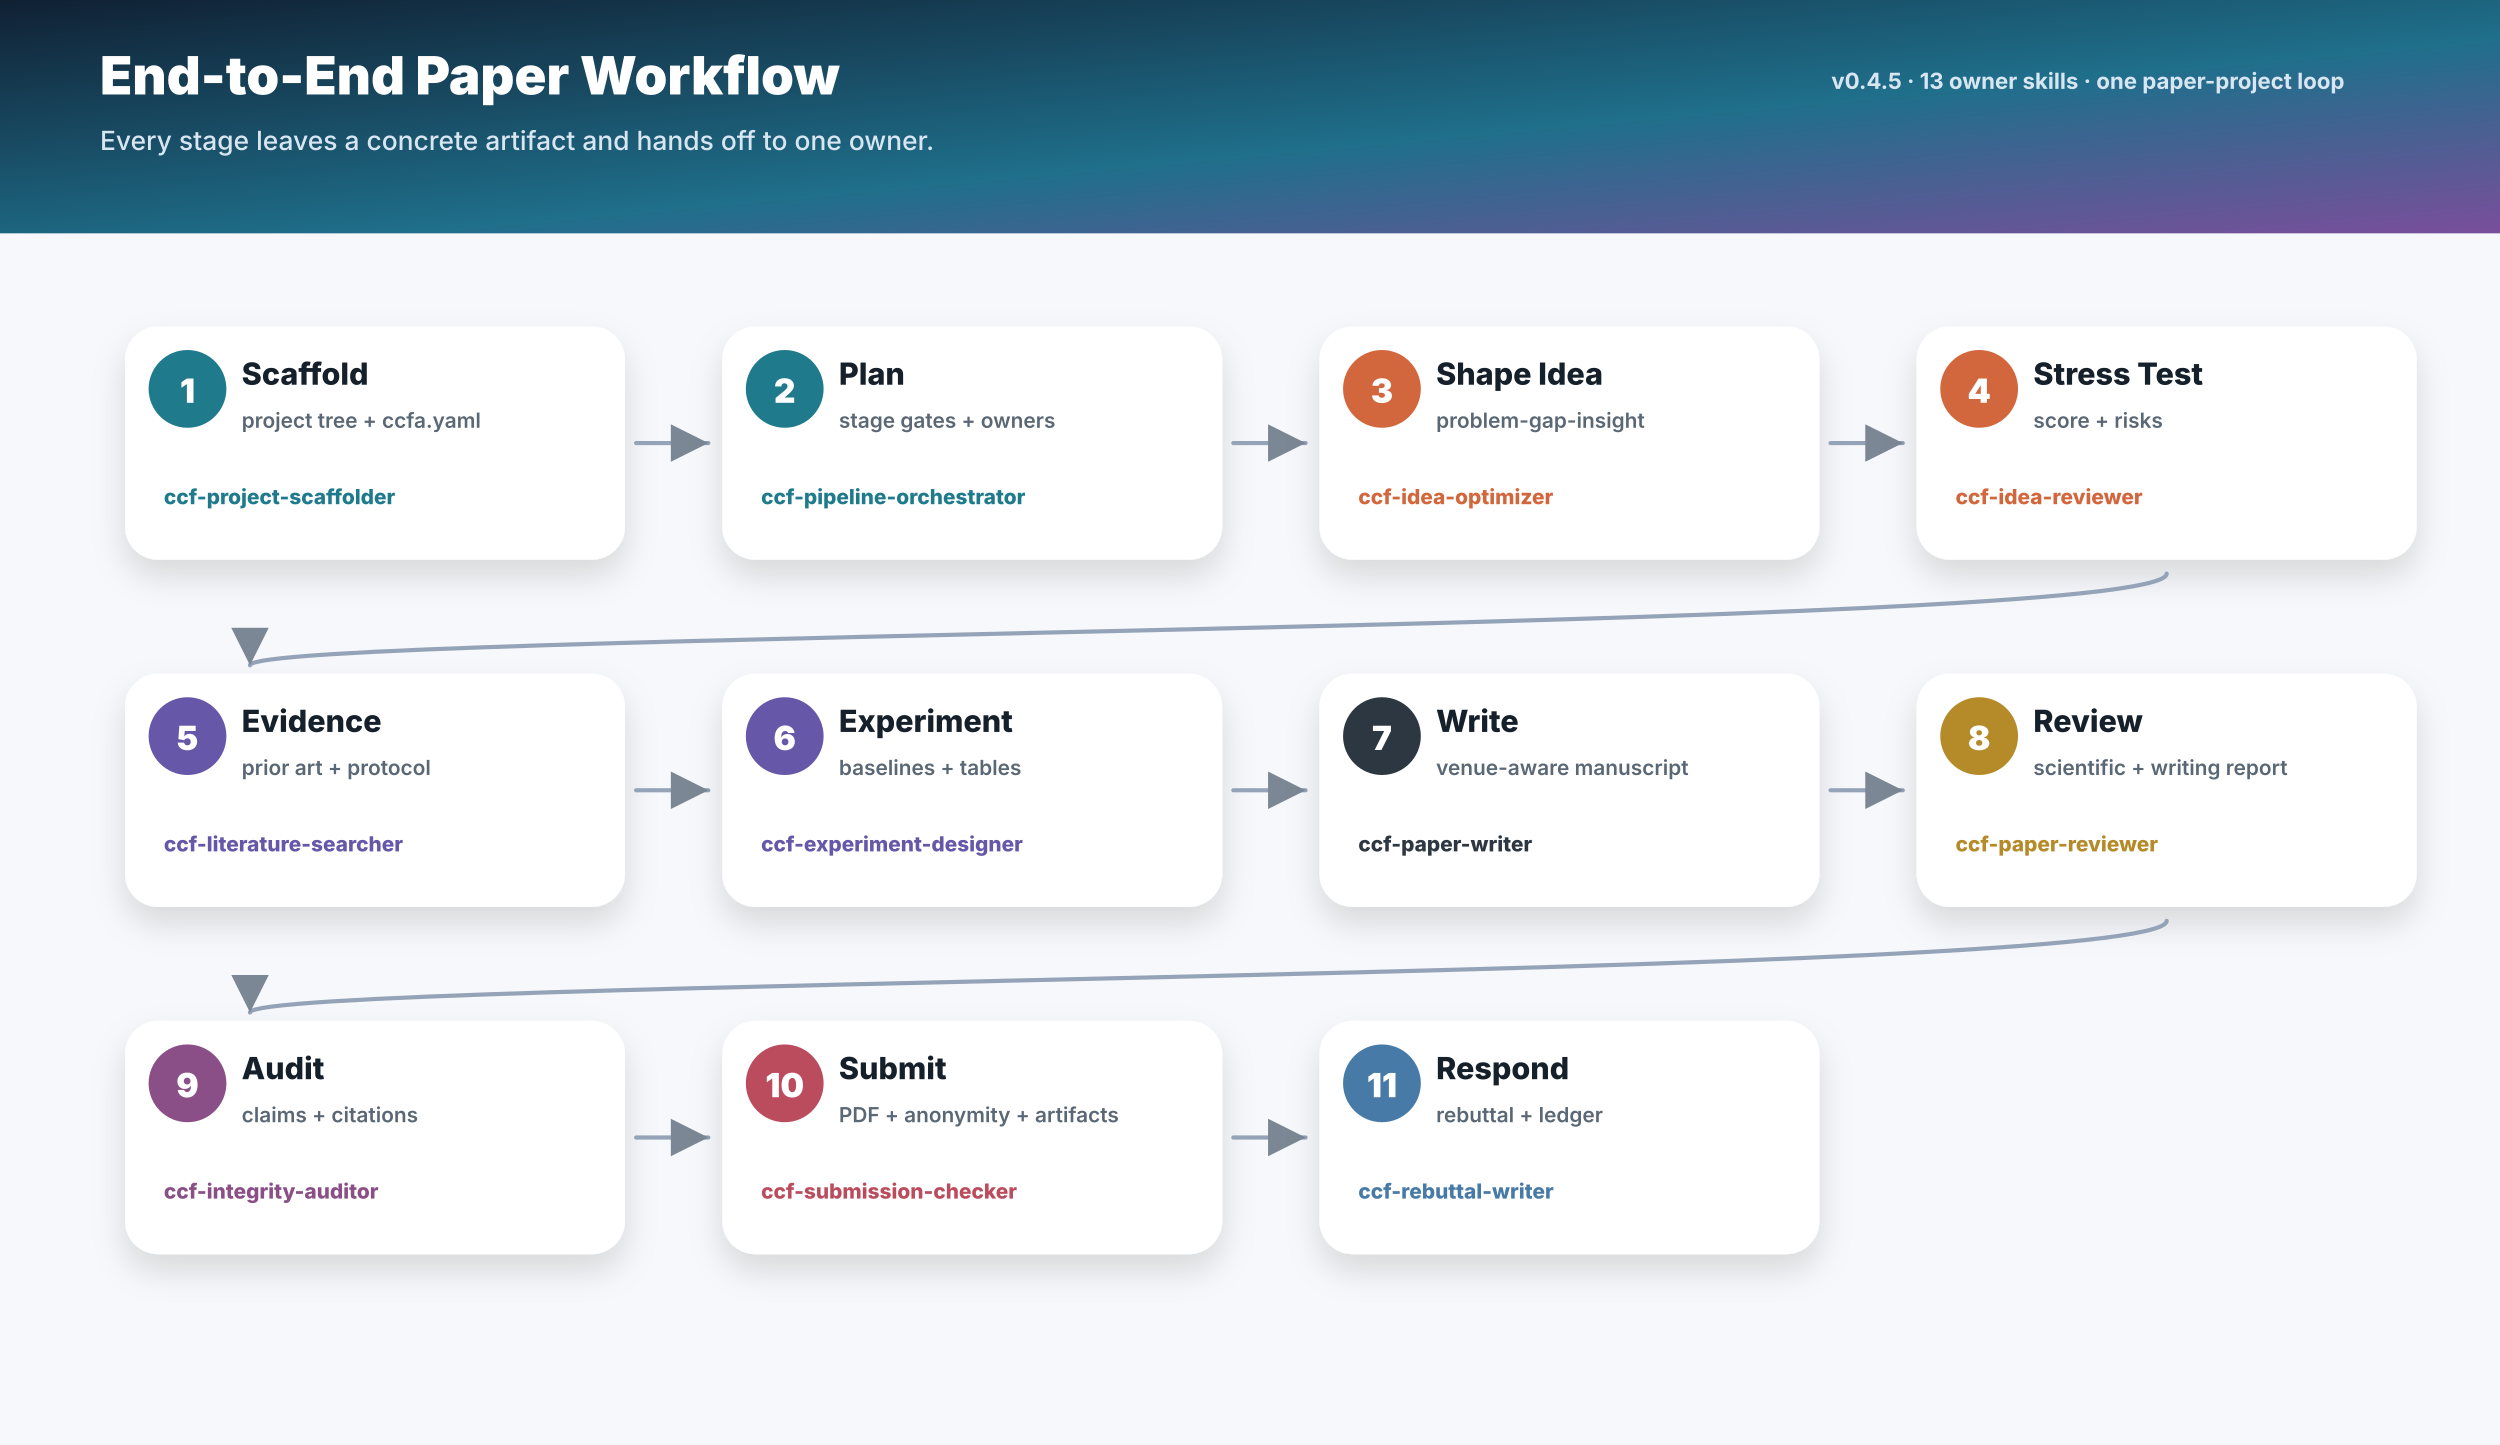
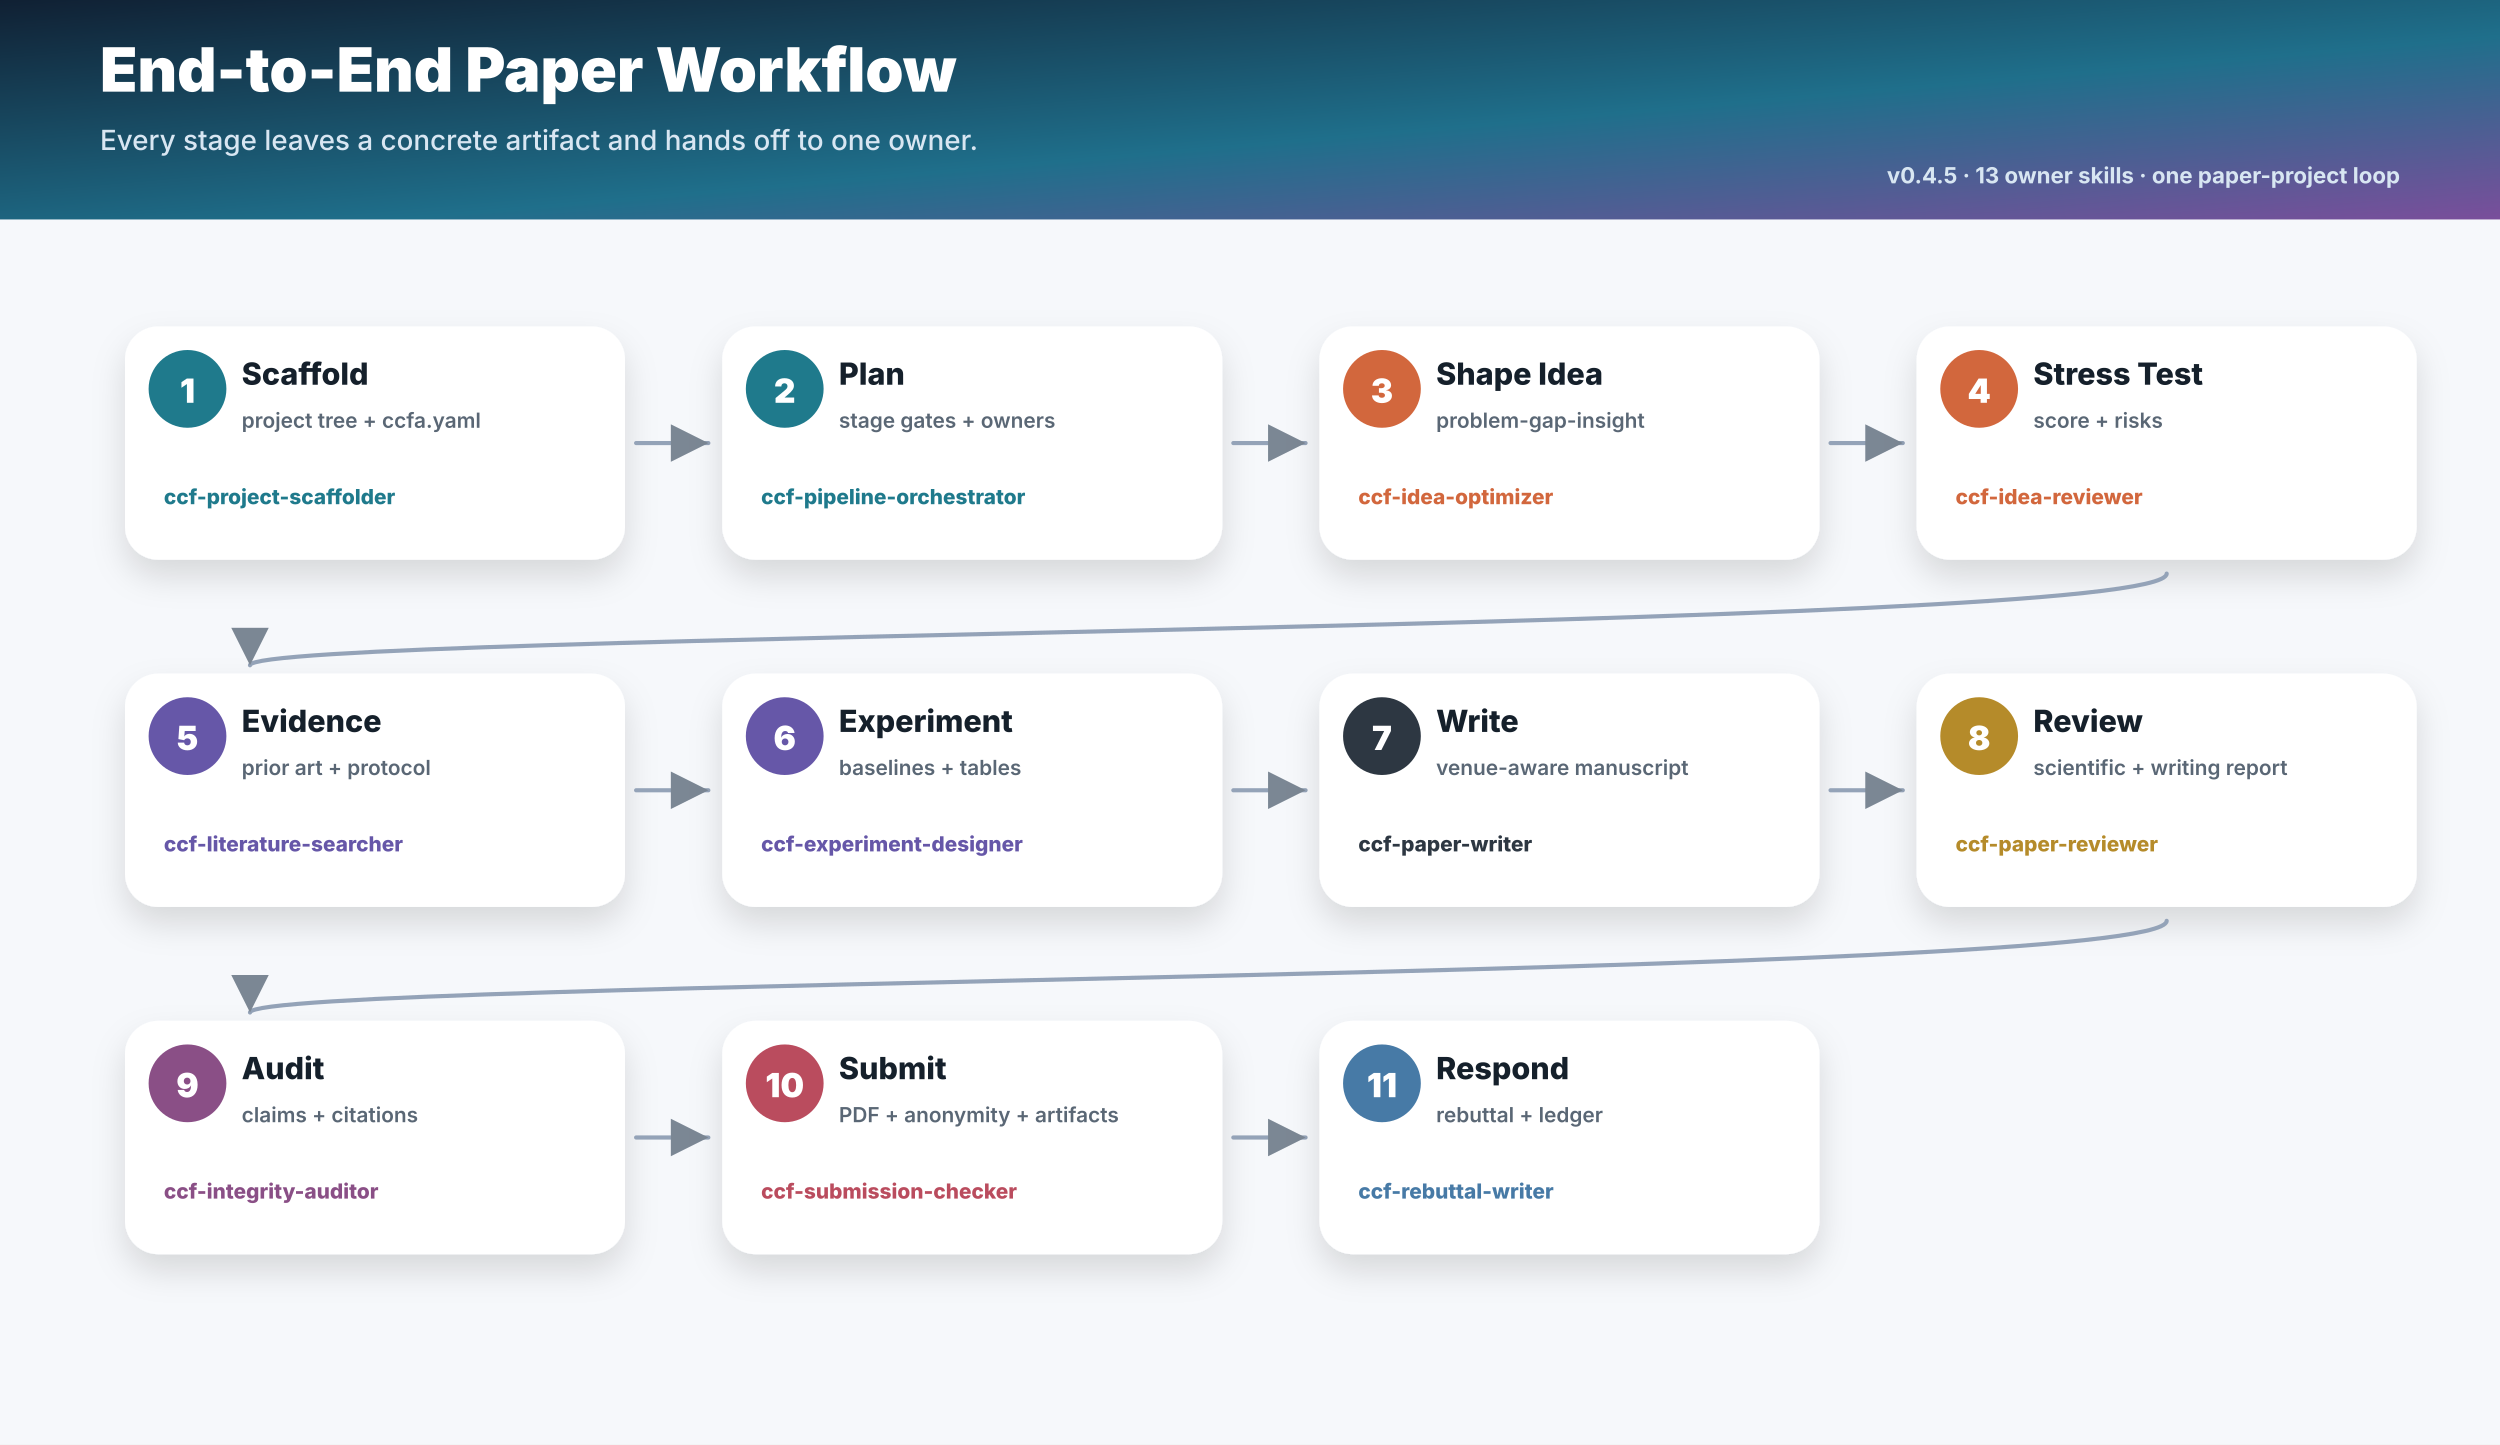
<svg xmlns="http://www.w3.org/2000/svg" width="1800" height="1040" viewBox="0 0 1800 1040">
  <defs>
    <linearGradient id="header" x1="0" y1="0" x2="1" y2="1">
      <stop offset="0" stop-color="#102033" />
      <stop offset="0.58" stop-color="#1F6F8B" />
      <stop offset="1" stop-color="#7A4E9B" />
    </linearGradient>
    <filter id="shadow" x="-20%" y="-20%" width="140%" height="160%">
      <feDropShadow dx="0" dy="12" stdDeviation="12" flood-color="#0B1826" flood-opacity="0.13" />
    </filter>
    <marker id="arrow" markerWidth="13" markerHeight="13" refX="11" refY="6.5" orient="auto">
      <path d="M2,2 L11,6.5 L2,11 Z" fill="#7B8794" />
    </marker>
  </defs>
  <style>text{font-family:Inter, Segoe UI, Arial, sans-serif;dominant-baseline:auto} .mono{font-family:Consolas,Menlo,monospace}</style>
  <rect x="0" y="0" width="1800" height="1040" rx="0" fill="#F6F8FB" stroke="none" stroke-width="2" />
-   <rect x="0" y="0" width="1800" height="168" rx="0" fill="url(#header)" stroke="none" stroke-width="2" />
-   <text x="72" y="68" font-size="38" font-weight="850" fill="#FFFFFF" text-anchor="start">End-to-End Paper Workflow</text>
-   <text x="72" y="108" font-size="19" font-weight="500" fill="#D8E6F2" text-anchor="start">Every stage leaves a concrete artifact and hands off to one owner.</text>
-   <text x="1688" y="64" font-size="16" font-weight="650" fill="#D8E6F2" text-anchor="end">v0.4.5 · 13 owner skills · one paper-project loop</text>
+   <rect x="0" y="0" width="1800" height="158" rx="0" fill="url(#header)" stroke="none" stroke-width="2" />
+   <text x="72" y="66" font-size="44" font-weight="850" fill="#FFFFFF" text-anchor="start">End-to-End Paper Workflow</text>
+   <text x="72" y="108" font-size="20" font-weight="500" fill="#D8E6F2" text-anchor="start">Every stage leaves a concrete artifact and hands off to one owner.</text>
+   <text x="1728" y="132" font-size="16" font-weight="650" fill="#D8E6F2" text-anchor="end">v0.4.5 · 13 owner skills · one paper-project loop</text>
  <rect x="90" y="235" width="360" height="168" rx="24" fill="#FFFFFF" stroke="none" stroke-width="2" filter="url(#shadow)" />
  <circle cx="135" cy="280" r="28" fill="#1F7A8C" />
  <text x="135" y="290" font-size="24" font-weight="850" fill="#FFFFFF" text-anchor="middle">1</text>
  <text x="174" y="277" font-size="22" font-weight="840" fill="#15202B" text-anchor="start">Scaffold</text>
  <text x="174" y="308" font-size="15" font-weight="560" fill="#5A6775" text-anchor="start">project tree + ccfa.yaml</text>
  <text x="118" y="363" font-size="15" font-weight="760" fill="#1F7A8C" text-anchor="start">ccf-project-scaffolder</text>
  <line x1="458" y1="319" x2="510" y2="319" stroke="#94A3B8" stroke-width="3" stroke-linecap="round" marker-end="url(#arrow)" />
  <rect x="520" y="235" width="360" height="168" rx="24" fill="#FFFFFF" stroke="none" stroke-width="2" filter="url(#shadow)" />
  <circle cx="565" cy="280" r="28" fill="#1F7A8C" />
  <text x="565" y="290" font-size="24" font-weight="850" fill="#FFFFFF" text-anchor="middle">2</text>
  <text x="604" y="277" font-size="22" font-weight="840" fill="#15202B" text-anchor="start">Plan</text>
  <text x="604" y="308" font-size="15" font-weight="560" fill="#5A6775" text-anchor="start">stage gates + owners</text>
  <text x="548" y="363" font-size="15" font-weight="760" fill="#1F7A8C" text-anchor="start">ccf-pipeline-orchestrator</text>
  <line x1="888" y1="319" x2="940" y2="319" stroke="#94A3B8" stroke-width="3" stroke-linecap="round" marker-end="url(#arrow)" />
  <rect x="950" y="235" width="360" height="168" rx="24" fill="#FFFFFF" stroke="none" stroke-width="2" filter="url(#shadow)" />
  <circle cx="995" cy="280" r="28" fill="#D2673D" />
  <text x="995" y="290" font-size="24" font-weight="850" fill="#FFFFFF" text-anchor="middle">3</text>
  <text x="1034" y="277" font-size="22" font-weight="840" fill="#15202B" text-anchor="start">Shape Idea</text>
  <text x="1034" y="308" font-size="15" font-weight="560" fill="#5A6775" text-anchor="start">problem-gap-insight</text>
  <text x="978" y="363" font-size="15" font-weight="760" fill="#D2673D" text-anchor="start">ccf-idea-optimizer</text>
  <line x1="1318" y1="319" x2="1370" y2="319" stroke="#94A3B8" stroke-width="3" stroke-linecap="round" marker-end="url(#arrow)" />
  <rect x="1380" y="235" width="360" height="168" rx="24" fill="#FFFFFF" stroke="none" stroke-width="2" filter="url(#shadow)" />
  <circle cx="1425" cy="280" r="28" fill="#D2673D" />
  <text x="1425" y="290" font-size="24" font-weight="850" fill="#FFFFFF" text-anchor="middle">4</text>
  <text x="1464" y="277" font-size="22" font-weight="840" fill="#15202B" text-anchor="start">Stress Test</text>
  <text x="1464" y="308" font-size="15" font-weight="560" fill="#5A6775" text-anchor="start">score + risks</text>
  <text x="1408" y="363" font-size="15" font-weight="760" fill="#D2673D" text-anchor="start">ccf-idea-reviewer</text>
  <path d="M1560 413 C1560 455, 180 455, 180 479" fill="none" stroke="#94A3B8" stroke-width="3" stroke-linecap="round" stroke-linejoin="round" marker-end="url(#arrow)" />
  <rect x="90" y="485" width="360" height="168" rx="24" fill="#FFFFFF" stroke="none" stroke-width="2" filter="url(#shadow)" />
  <circle cx="135" cy="530" r="28" fill="#6657A8" />
  <text x="135" y="540" font-size="24" font-weight="850" fill="#FFFFFF" text-anchor="middle">5</text>
  <text x="174" y="527" font-size="22" font-weight="840" fill="#15202B" text-anchor="start">Evidence</text>
  <text x="174" y="558" font-size="15" font-weight="560" fill="#5A6775" text-anchor="start">prior art + protocol</text>
  <text x="118" y="613" font-size="15" font-weight="760" fill="#6657A8" text-anchor="start">ccf-literature-searcher</text>
  <line x1="458" y1="569" x2="510" y2="569" stroke="#94A3B8" stroke-width="3" stroke-linecap="round" marker-end="url(#arrow)" />
  <rect x="520" y="485" width="360" height="168" rx="24" fill="#FFFFFF" stroke="none" stroke-width="2" filter="url(#shadow)" />
  <circle cx="565" cy="530" r="28" fill="#6657A8" />
  <text x="565" y="540" font-size="24" font-weight="850" fill="#FFFFFF" text-anchor="middle">6</text>
  <text x="604" y="527" font-size="22" font-weight="840" fill="#15202B" text-anchor="start">Experiment</text>
  <text x="604" y="558" font-size="15" font-weight="560" fill="#5A6775" text-anchor="start">baselines + tables</text>
  <text x="548" y="613" font-size="15" font-weight="760" fill="#6657A8" text-anchor="start">ccf-experiment-designer</text>
  <line x1="888" y1="569" x2="940" y2="569" stroke="#94A3B8" stroke-width="3" stroke-linecap="round" marker-end="url(#arrow)" />
  <rect x="950" y="485" width="360" height="168" rx="24" fill="#FFFFFF" stroke="none" stroke-width="2" filter="url(#shadow)" />
  <circle cx="995" cy="530" r="28" fill="#2D3742" />
  <text x="995" y="540" font-size="24" font-weight="850" fill="#FFFFFF" text-anchor="middle">7</text>
  <text x="1034" y="527" font-size="22" font-weight="840" fill="#15202B" text-anchor="start">Write</text>
  <text x="1034" y="558" font-size="15" font-weight="560" fill="#5A6775" text-anchor="start">venue-aware manuscript</text>
  <text x="978" y="613" font-size="15" font-weight="760" fill="#2D3742" text-anchor="start">ccf-paper-writer</text>
  <line x1="1318" y1="569" x2="1370" y2="569" stroke="#94A3B8" stroke-width="3" stroke-linecap="round" marker-end="url(#arrow)" />
  <rect x="1380" y="485" width="360" height="168" rx="24" fill="#FFFFFF" stroke="none" stroke-width="2" filter="url(#shadow)" />
  <circle cx="1425" cy="530" r="28" fill="#B58B2A" />
  <text x="1425" y="540" font-size="24" font-weight="850" fill="#FFFFFF" text-anchor="middle">8</text>
  <text x="1464" y="527" font-size="22" font-weight="840" fill="#15202B" text-anchor="start">Review</text>
  <text x="1464" y="558" font-size="15" font-weight="560" fill="#5A6775" text-anchor="start">scientific + writing report</text>
  <text x="1408" y="613" font-size="15" font-weight="760" fill="#B58B2A" text-anchor="start">ccf-paper-reviewer</text>
  <path d="M1560 663 C1560 705, 180 705, 180 729" fill="none" stroke="#94A3B8" stroke-width="3" stroke-linecap="round" stroke-linejoin="round" marker-end="url(#arrow)" />
  <rect x="90" y="735" width="360" height="168" rx="24" fill="#FFFFFF" stroke="none" stroke-width="2" filter="url(#shadow)" />
  <circle cx="135" cy="780" r="28" fill="#8A4F86" />
  <text x="135" y="790" font-size="24" font-weight="850" fill="#FFFFFF" text-anchor="middle">9</text>
  <text x="174" y="777" font-size="22" font-weight="840" fill="#15202B" text-anchor="start">Audit</text>
  <text x="174" y="808" font-size="15" font-weight="560" fill="#5A6775" text-anchor="start">claims + citations</text>
  <text x="118" y="863" font-size="15" font-weight="760" fill="#8A4F86" text-anchor="start">ccf-integrity-auditor</text>
  <line x1="458" y1="819" x2="510" y2="819" stroke="#94A3B8" stroke-width="3" stroke-linecap="round" marker-end="url(#arrow)" />
  <rect x="520" y="735" width="360" height="168" rx="24" fill="#FFFFFF" stroke="none" stroke-width="2" filter="url(#shadow)" />
  <circle cx="565" cy="780" r="28" fill="#BA4C5E" />
  <text x="565" y="790" font-size="24" font-weight="850" fill="#FFFFFF" text-anchor="middle">10</text>
  <text x="604" y="777" font-size="22" font-weight="840" fill="#15202B" text-anchor="start">Submit</text>
  <text x="604" y="808" font-size="15" font-weight="560" fill="#5A6775" text-anchor="start">PDF + anonymity + artifacts</text>
  <text x="548" y="863" font-size="15" font-weight="760" fill="#BA4C5E" text-anchor="start">ccf-submission-checker</text>
  <line x1="888" y1="819" x2="940" y2="819" stroke="#94A3B8" stroke-width="3" stroke-linecap="round" marker-end="url(#arrow)" />
  <rect x="950" y="735" width="360" height="168" rx="24" fill="#FFFFFF" stroke="none" stroke-width="2" filter="url(#shadow)" />
  <circle cx="995" cy="780" r="28" fill="#477AA6" />
  <text x="995" y="790" font-size="24" font-weight="850" fill="#FFFFFF" text-anchor="middle">11</text>
  <text x="1034" y="777" font-size="22" font-weight="840" fill="#15202B" text-anchor="start">Respond</text>
  <text x="1034" y="808" font-size="15" font-weight="560" fill="#5A6775" text-anchor="start">rebuttal + ledger</text>
  <text x="978" y="863" font-size="15" font-weight="760" fill="#477AA6" text-anchor="start">ccf-rebuttal-writer</text>
</svg>
